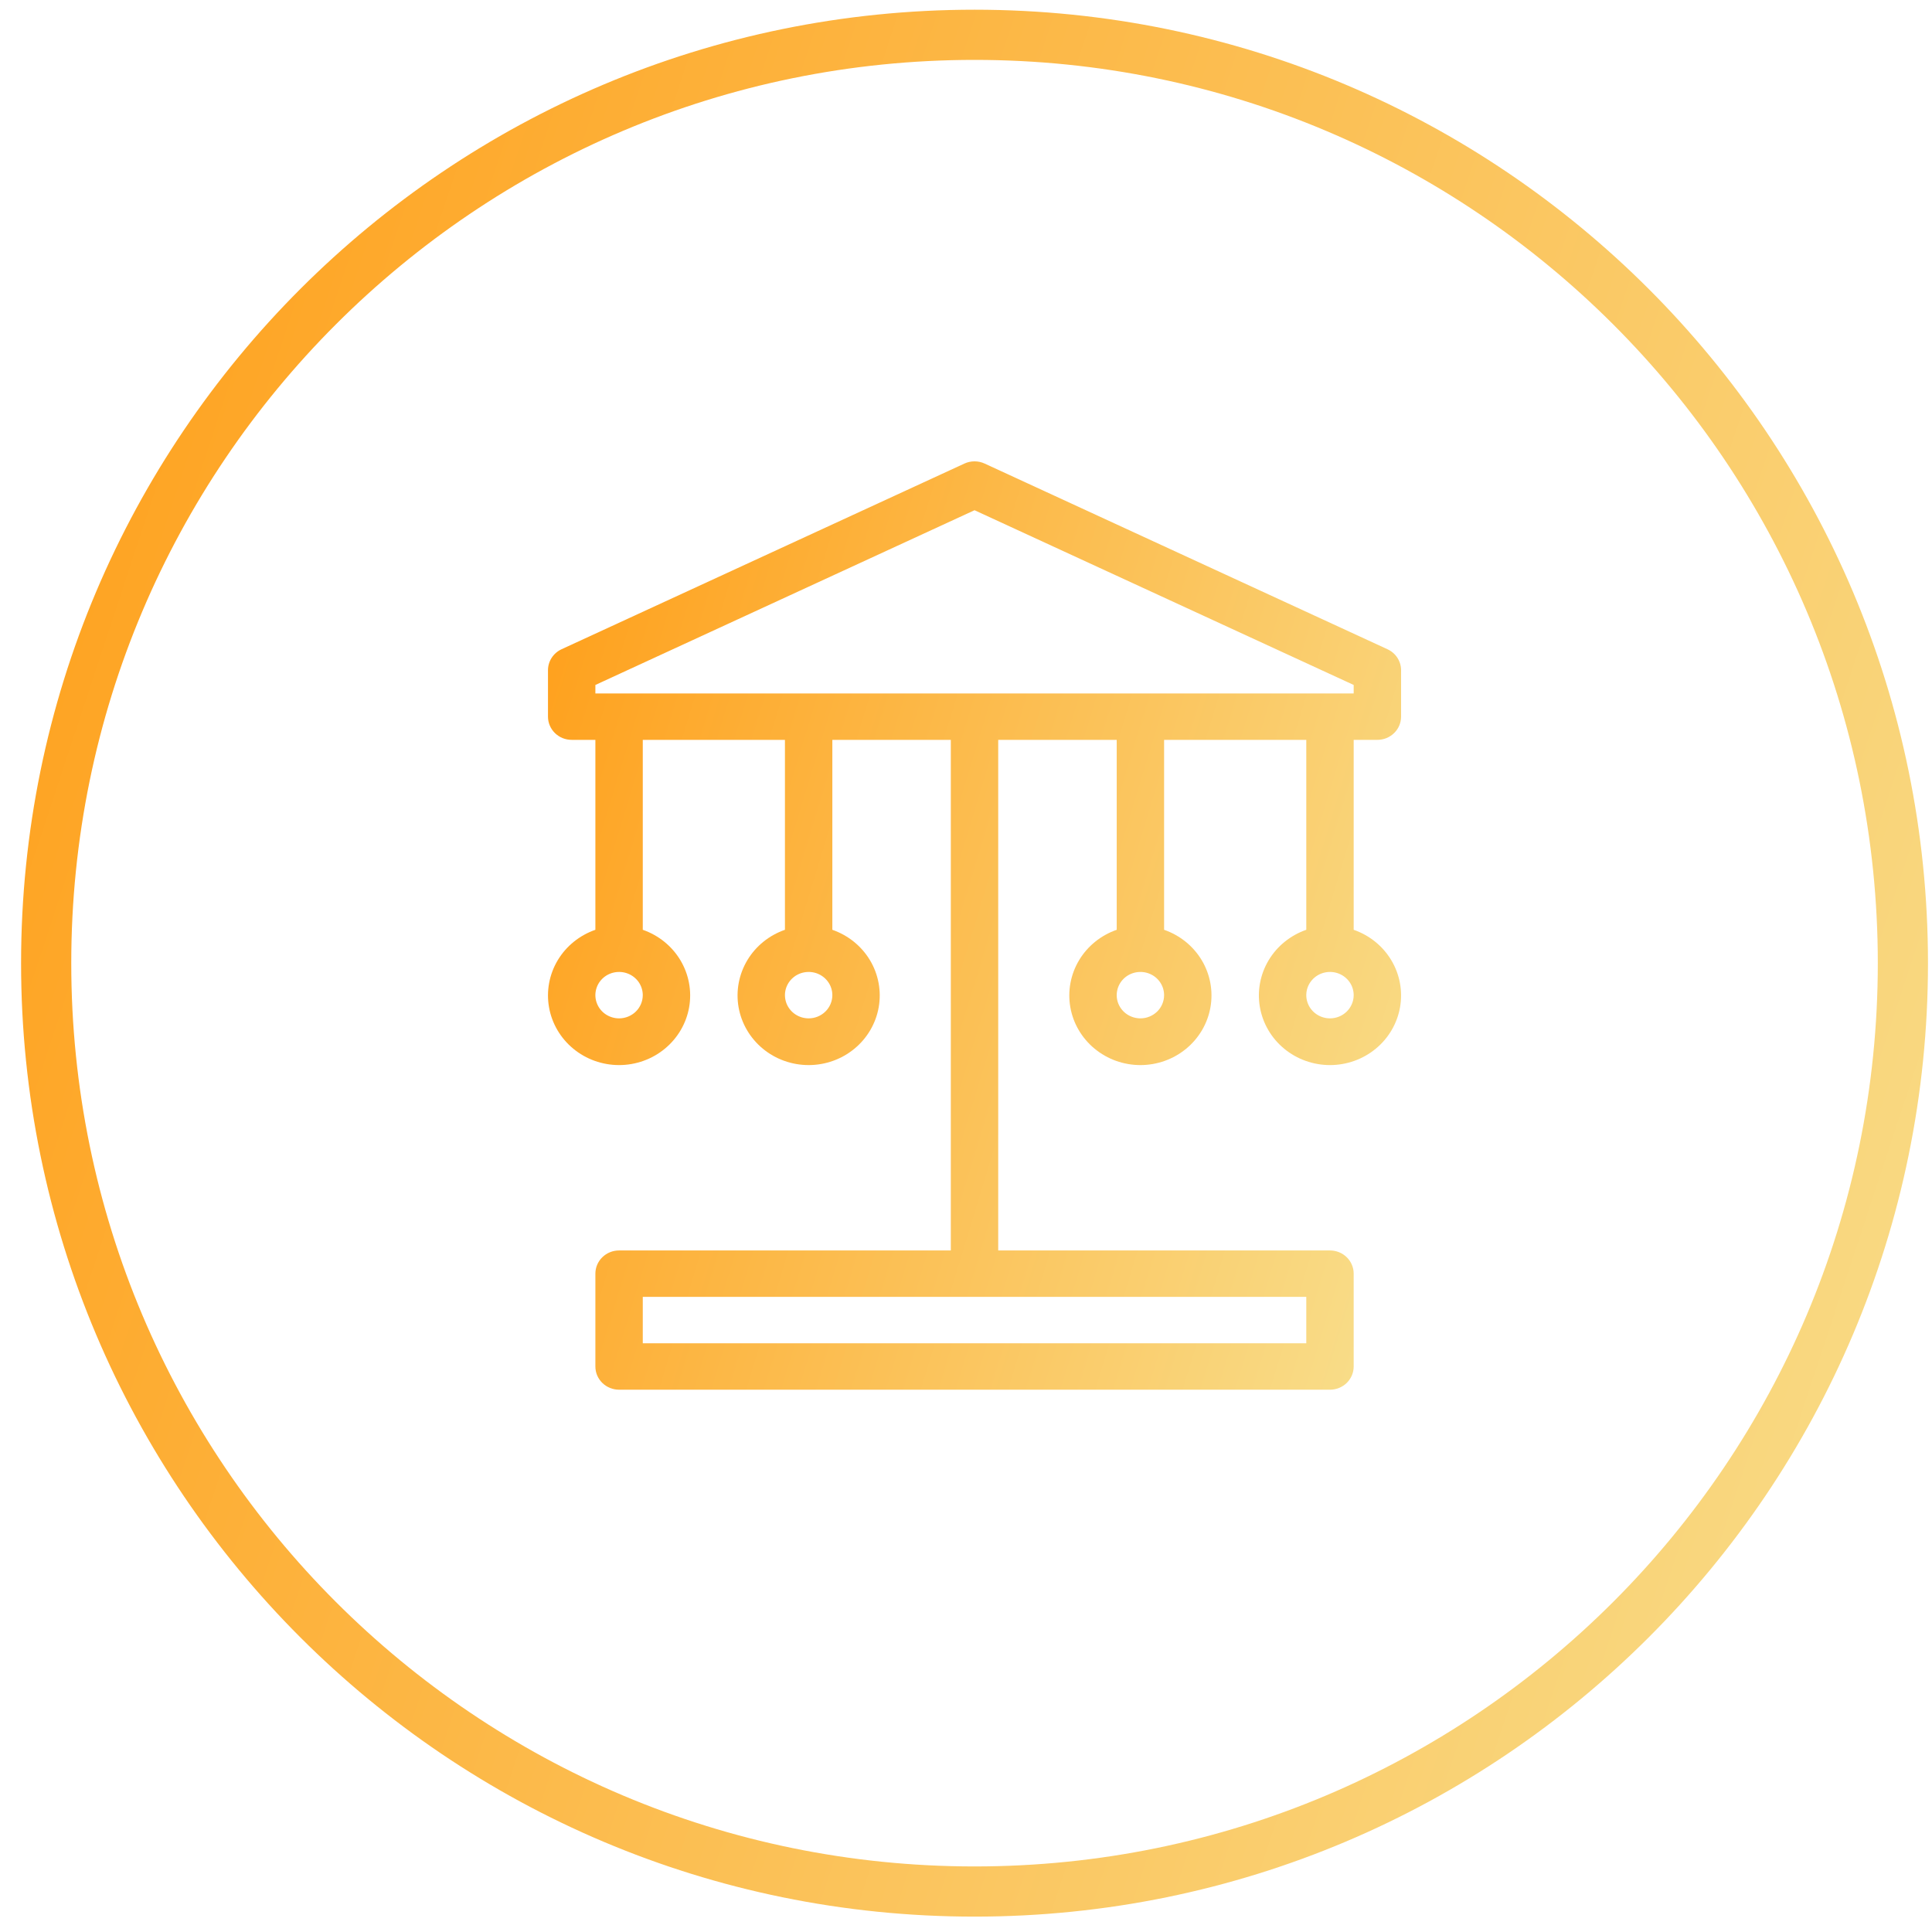
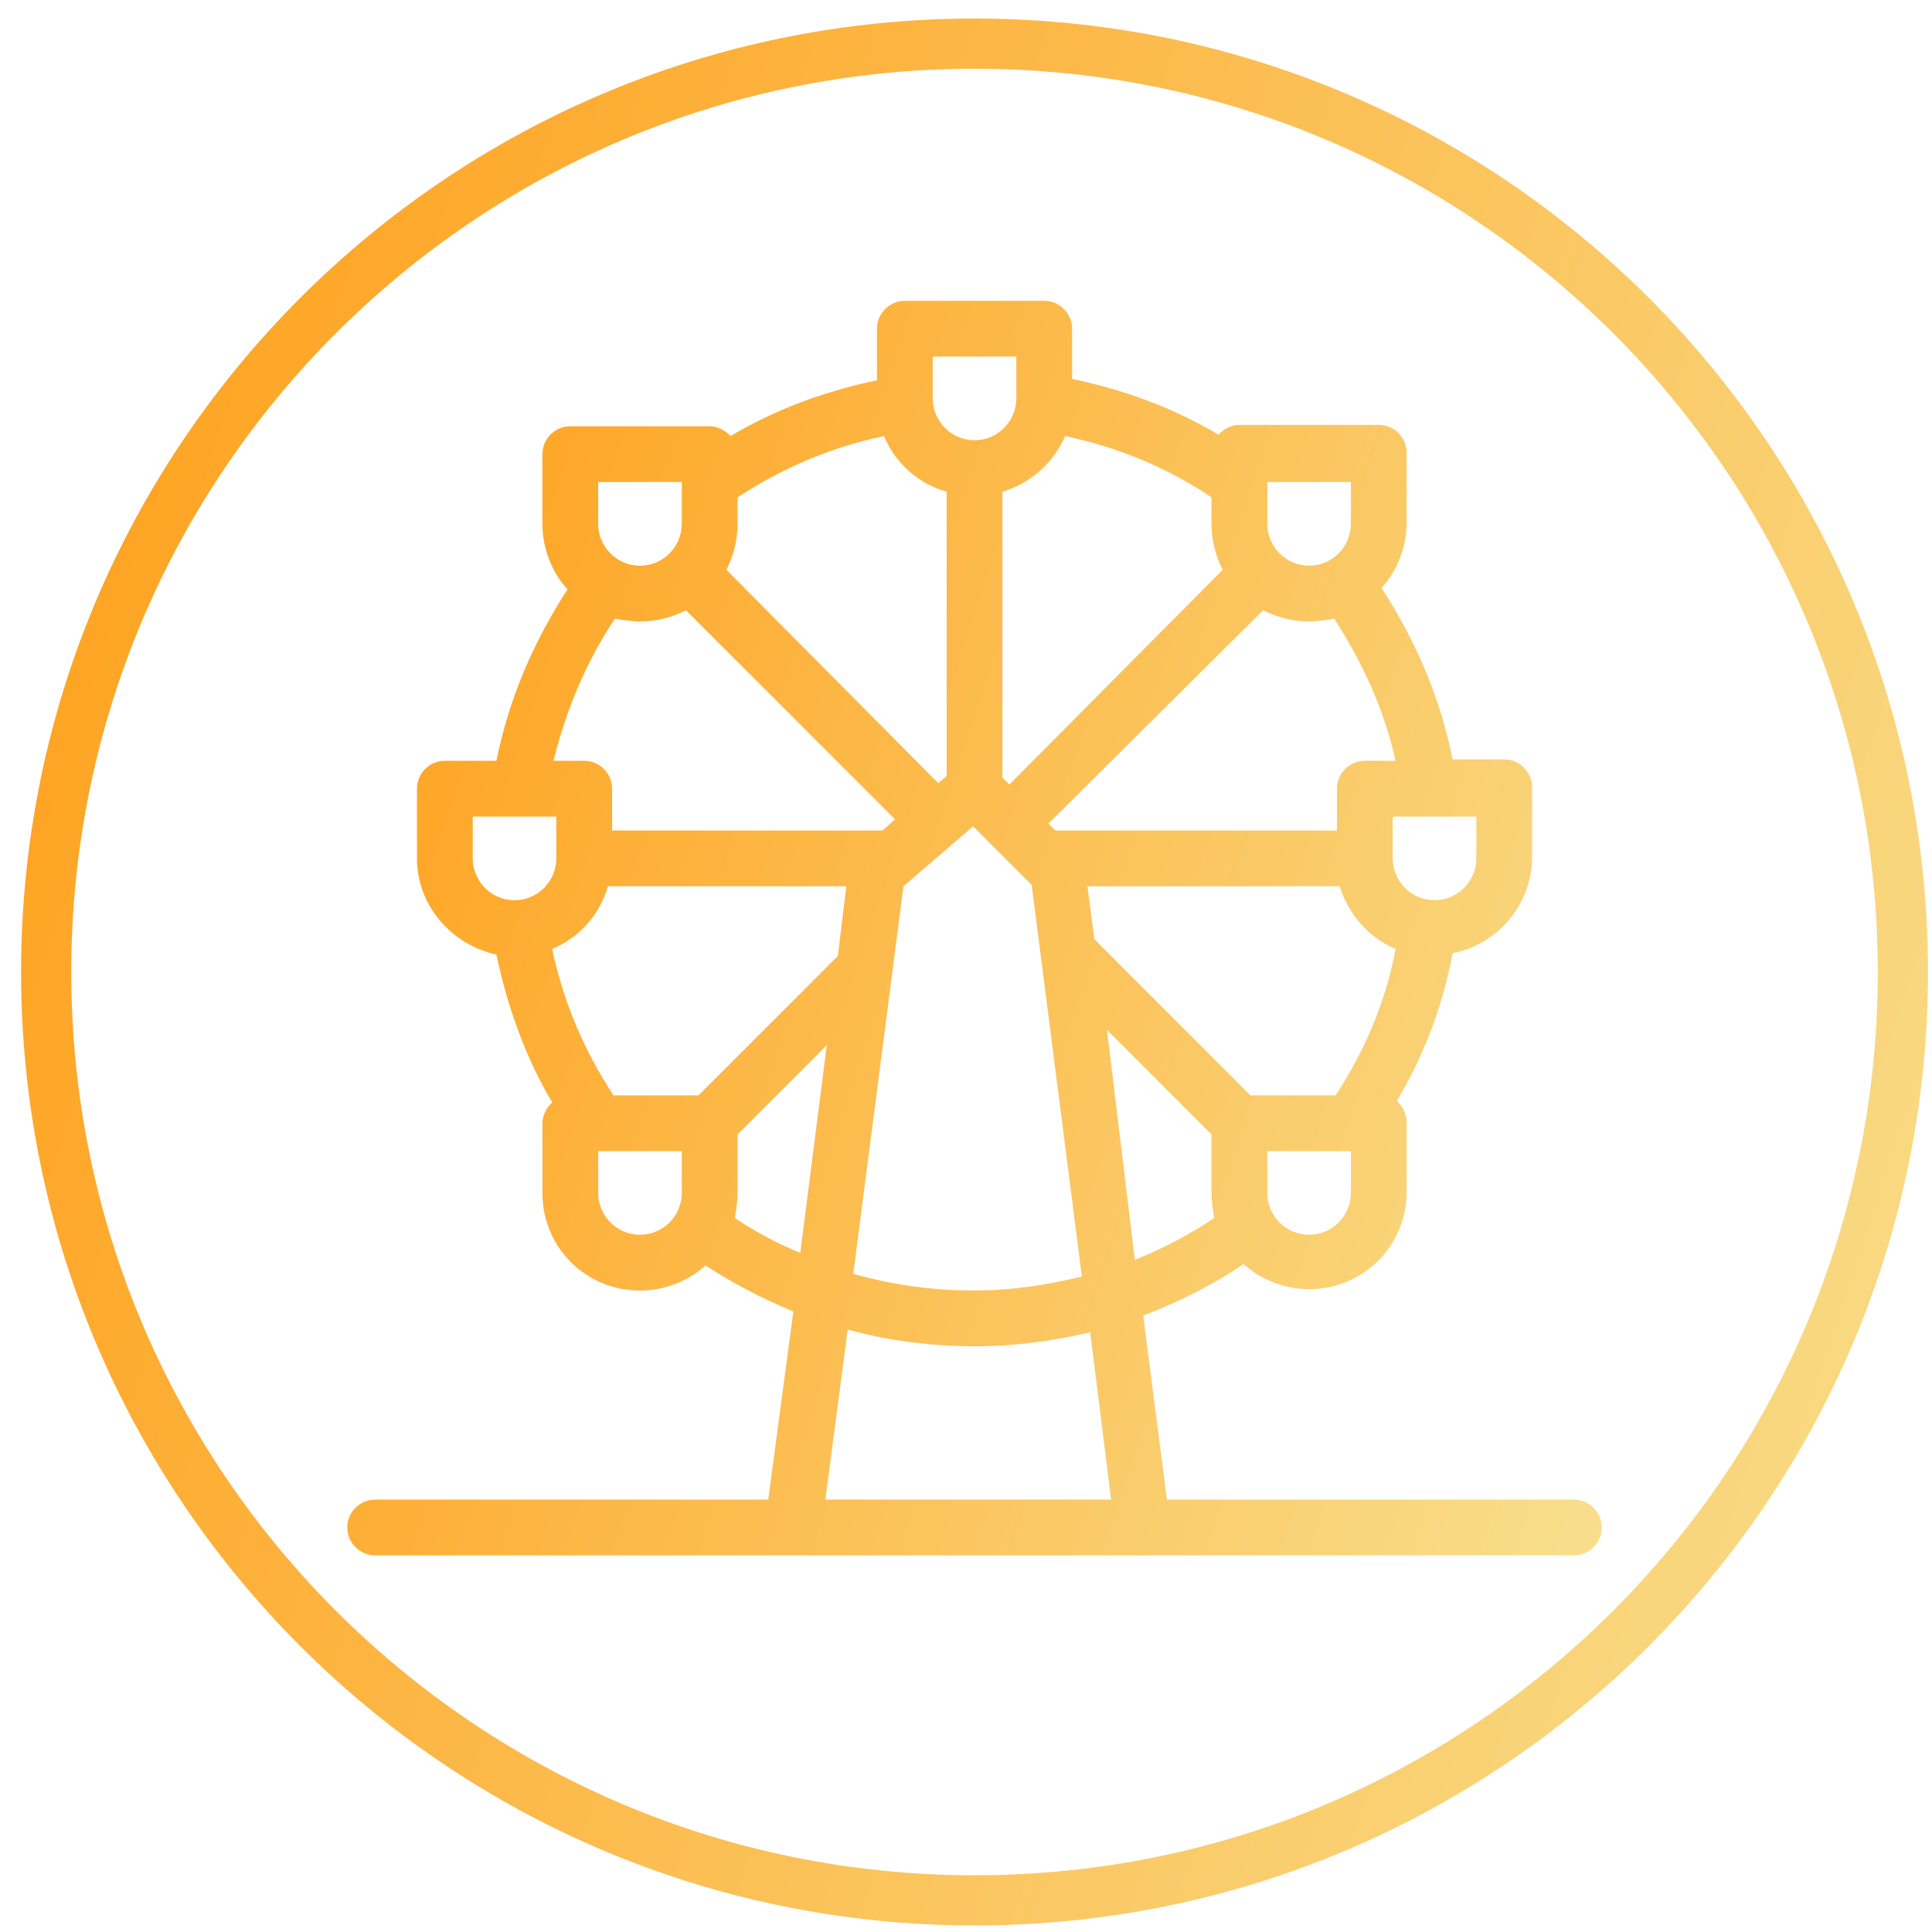
<svg xmlns="http://www.w3.org/2000/svg" width="77" height="77" viewBox="0 0 77 77" fill="none">
-   <circle cx="38.84" cy="38.387" r="37" stroke="url(#paint0_linear)" stroke-width="2" />
-   <path d="M54.895 29.487C55.019 29.487 55.142 29.463 55.257 29.417C55.371 29.37 55.476 29.302 55.563 29.216C55.651 29.13 55.721 29.028 55.768 28.916C55.816 28.804 55.84 28.683 55.84 28.562V26.712C55.84 26.536 55.789 26.364 55.693 26.216C55.597 26.068 55.46 25.95 55.297 25.875L39.242 18.475C39.116 18.417 38.979 18.387 38.84 18.387C38.701 18.387 38.563 18.417 38.438 18.475L22.382 25.875C22.22 25.95 22.083 26.068 21.987 26.216C21.891 26.364 21.84 26.536 21.84 26.712V28.562C21.84 28.683 21.864 28.804 21.912 28.916C21.959 29.028 22.029 29.13 22.116 29.216C22.204 29.302 22.308 29.37 22.423 29.417C22.537 29.463 22.66 29.487 22.784 29.487H23.729V37.057C23.099 37.276 22.567 37.705 22.229 38.269C21.891 38.834 21.768 39.498 21.881 40.143C21.994 40.788 22.336 41.373 22.847 41.795C23.358 42.217 24.005 42.449 24.673 42.449C25.342 42.449 25.988 42.217 26.499 41.795C27.01 41.373 27.353 40.788 27.466 40.143C27.579 39.498 27.455 38.834 27.117 38.269C26.779 37.705 26.248 37.276 25.618 37.057V29.487H31.284V37.057C30.654 37.276 30.123 37.705 29.785 38.269C29.447 38.834 29.323 39.498 29.436 40.143C29.549 40.788 29.892 41.373 30.402 41.795C30.913 42.217 31.56 42.449 32.229 42.449C32.897 42.449 33.544 42.217 34.055 41.795C34.566 41.373 34.908 40.788 35.021 40.143C35.134 39.498 35.011 38.834 34.673 38.269C34.334 37.705 33.803 37.276 33.173 37.057V29.487H37.895V49.837H24.673C24.549 49.837 24.426 49.861 24.312 49.907C24.197 49.953 24.093 50.022 24.005 50.108C23.918 50.193 23.848 50.295 23.8 50.408C23.753 50.52 23.729 50.64 23.729 50.762V54.462C23.729 54.583 23.753 54.703 23.8 54.816C23.848 54.928 23.918 55.03 24.005 55.116C24.093 55.202 24.197 55.27 24.312 55.316C24.426 55.363 24.549 55.387 24.673 55.387H53.007C53.131 55.387 53.253 55.363 53.368 55.316C53.483 55.27 53.587 55.202 53.675 55.116C53.762 55.03 53.832 54.928 53.879 54.816C53.927 54.703 53.951 54.583 53.951 54.462V50.762C53.951 50.64 53.927 50.52 53.879 50.408C53.832 50.295 53.762 50.193 53.675 50.108C53.587 50.022 53.483 49.953 53.368 49.907C53.253 49.861 53.131 49.837 53.007 49.837H39.784V29.487H44.507V37.057C43.876 37.276 43.345 37.705 43.007 38.269C42.669 38.834 42.545 39.498 42.658 40.143C42.771 40.788 43.114 41.373 43.625 41.795C44.136 42.217 44.783 42.449 45.451 42.449C46.119 42.449 46.766 42.217 47.277 41.795C47.788 41.373 48.13 40.788 48.243 40.143C48.356 39.498 48.233 38.834 47.895 38.269C47.557 37.705 47.026 37.276 46.395 37.057V29.487H52.062V37.057C51.432 37.276 50.901 37.705 50.563 38.269C50.224 38.834 50.101 39.498 50.214 40.143C50.327 40.788 50.669 41.373 51.18 41.795C51.691 42.217 52.338 42.449 53.007 42.449C53.675 42.449 54.322 42.217 54.833 41.795C55.344 41.373 55.686 40.788 55.799 40.143C55.912 39.498 55.789 38.834 55.45 38.269C55.112 37.705 54.581 37.276 53.951 37.057V29.487H54.895ZM24.673 40.587C24.486 40.587 24.304 40.532 24.148 40.431C23.993 40.329 23.872 40.185 23.801 40.016C23.729 39.847 23.71 39.661 23.747 39.481C23.783 39.302 23.873 39.137 24.005 39.008C24.137 38.878 24.306 38.79 24.489 38.755C24.672 38.719 24.862 38.737 25.035 38.807C25.207 38.877 25.355 38.996 25.459 39.148C25.562 39.3 25.618 39.479 25.618 39.662C25.617 39.907 25.518 40.142 25.341 40.316C25.164 40.489 24.924 40.587 24.673 40.587V40.587ZM32.229 40.587C32.042 40.587 31.859 40.532 31.704 40.431C31.549 40.329 31.428 40.185 31.356 40.016C31.285 39.847 31.266 39.661 31.302 39.481C31.339 39.302 31.429 39.137 31.561 39.008C31.693 38.878 31.861 38.79 32.044 38.755C32.228 38.719 32.418 38.737 32.59 38.807C32.763 38.877 32.91 38.996 33.014 39.148C33.118 39.3 33.173 39.479 33.173 39.662C33.173 39.907 33.073 40.142 32.896 40.316C32.719 40.489 32.479 40.587 32.229 40.587V40.587ZM52.062 53.537H25.618V51.687H52.062V53.537ZM45.451 40.587C45.264 40.587 45.082 40.532 44.926 40.431C44.771 40.329 44.65 40.185 44.578 40.016C44.507 39.847 44.488 39.661 44.525 39.481C44.561 39.302 44.651 39.137 44.783 39.008C44.915 38.878 45.084 38.79 45.267 38.755C45.45 38.719 45.64 38.737 45.812 38.807C45.985 38.877 46.133 38.996 46.236 39.148C46.34 39.3 46.395 39.479 46.395 39.662C46.395 39.907 46.296 40.142 46.119 40.316C45.941 40.489 45.701 40.587 45.451 40.587V40.587ZM53.007 40.587C52.82 40.587 52.637 40.532 52.482 40.431C52.327 40.329 52.205 40.185 52.134 40.016C52.062 39.847 52.044 39.661 52.08 39.481C52.117 39.302 52.207 39.137 52.339 39.008C52.471 38.878 52.639 38.79 52.822 38.755C53.005 38.719 53.195 38.737 53.368 38.807C53.541 38.877 53.688 38.996 53.792 39.148C53.896 39.3 53.951 39.479 53.951 39.662C53.951 39.907 53.851 40.142 53.674 40.316C53.497 40.489 53.257 40.587 53.007 40.587V40.587ZM23.729 27.299L38.84 20.335L53.951 27.299V27.637H23.729V27.299Z" fill="url(#paint1_linear)" />
+   <circle cx="38.84" cy="38.739" r="37" stroke="url(#paint0_linear)" stroke-width="2" />
+   <path d="M62.729 59.767H46.507L45.562 52.434C47.007 51.878 48.34 51.211 49.562 50.378C50.229 50.989 51.173 51.378 52.173 51.378C54.34 51.378 56.062 49.656 56.062 47.489V44.711C56.062 44.378 55.895 44.1 55.673 43.878C56.729 42.1 57.507 40.1 57.895 37.989C59.673 37.656 61.062 36.045 61.062 34.156V31.378C61.062 30.767 60.562 30.267 59.951 30.267H57.895C57.395 27.767 56.395 25.489 55.062 23.433C55.673 22.767 56.062 21.822 56.062 20.822V18.045C56.062 17.433 55.562 16.933 54.951 16.933H49.395C49.062 16.933 48.784 17.1 48.562 17.322C46.784 16.267 44.84 15.545 42.729 15.1V13.1C42.729 12.489 42.229 11.989 41.618 11.989H36.062C35.451 11.989 34.951 12.489 34.951 13.1V15.156C32.84 15.6 30.895 16.322 29.118 17.378C28.895 17.156 28.618 16.989 28.284 16.989H22.729C22.118 16.989 21.618 17.489 21.618 18.1V20.878C21.618 21.878 22.006 22.822 22.618 23.489C21.284 25.545 20.284 27.822 19.784 30.322H17.729C17.118 30.322 16.618 30.822 16.618 31.433V34.211C16.618 36.1 18.006 37.656 19.784 38.045C20.229 40.156 20.951 42.156 22.006 43.934C21.784 44.156 21.618 44.434 21.618 44.767V47.545C21.618 49.711 23.34 51.434 25.506 51.434C26.506 51.434 27.451 51.045 28.118 50.434C29.229 51.156 30.395 51.767 31.618 52.267L30.618 59.767H14.951C14.34 59.767 13.84 60.267 13.84 60.878C13.84 61.489 14.34 61.989 14.951 61.989H62.729C63.34 61.989 63.84 61.489 63.84 60.878C63.84 60.267 63.34 59.767 62.729 59.767ZM53.84 47.545C53.84 48.434 53.118 49.211 52.173 49.211C51.229 49.211 50.507 48.434 50.507 47.545V45.878H53.84V47.545ZM53.229 43.656H49.84L43.618 37.434L43.34 35.322H53.395C53.729 36.434 54.562 37.378 55.618 37.822C55.229 39.934 54.395 41.878 53.229 43.656ZM58.84 32.545V34.211C58.84 35.1 58.118 35.878 57.173 35.878C56.229 35.878 55.507 35.1 55.507 34.211V32.545H58.84ZM50.507 19.211H53.84V20.878C53.84 21.767 53.118 22.545 52.173 22.545C51.229 22.545 50.507 21.767 50.507 20.878V19.211ZM50.34 24.322C50.895 24.6 51.507 24.767 52.173 24.767C52.507 24.767 52.84 24.711 53.173 24.656C54.284 26.378 55.173 28.267 55.618 30.322H54.395C53.784 30.322 53.284 30.822 53.284 31.433V33.1H42.062L41.784 32.822L50.34 24.322ZM43.118 50.878C41.729 51.211 40.34 51.434 38.84 51.434C37.173 51.434 35.562 51.211 34.007 50.767L36.007 35.322L38.784 32.934L41.118 35.267L43.118 50.878ZM42.451 17.378C44.562 17.822 46.562 18.656 48.284 19.822V20.878C48.284 21.545 48.451 22.156 48.729 22.711L40.229 31.267L39.951 30.989V19.6C41.062 19.267 42.007 18.433 42.451 17.378ZM37.173 14.211H40.507V15.878C40.507 16.767 39.784 17.545 38.84 17.545C37.895 17.545 37.173 16.767 37.173 15.878V14.211ZM29.395 20.878V19.822C31.173 18.656 33.118 17.822 35.229 17.378C35.673 18.433 36.562 19.267 37.729 19.6V30.933L37.395 31.211L28.951 22.711C29.229 22.156 29.395 21.545 29.395 20.878ZM23.84 19.211H27.173V20.878C27.173 21.767 26.451 22.545 25.506 22.545C24.562 22.545 23.84 21.767 23.84 20.878V19.211ZM24.506 24.656C24.84 24.711 25.173 24.767 25.506 24.767C26.173 24.767 26.784 24.6 27.34 24.322L35.673 32.656L35.173 33.1H24.395V31.433C24.395 30.822 23.895 30.322 23.284 30.322H22.062C22.562 28.267 23.395 26.322 24.506 24.656ZM20.506 35.878C19.562 35.878 18.84 35.1 18.84 34.211V32.545H22.173V34.211C22.173 35.1 21.451 35.878 20.506 35.878ZM27.173 47.545C27.173 48.434 26.451 49.211 25.506 49.211C24.562 49.211 23.84 48.434 23.84 47.545V45.878H27.173V47.545ZM27.84 43.656H24.451C23.284 41.878 22.451 39.934 22.006 37.822C23.062 37.378 23.895 36.489 24.229 35.322H33.729L33.395 38.1L27.84 43.656ZM29.284 48.545C29.34 48.211 29.395 47.878 29.395 47.545V45.211L32.951 41.656L31.895 49.934C30.951 49.545 30.118 49.1 29.284 48.545ZM32.895 59.767L33.784 52.989C35.395 53.434 37.118 53.656 38.895 53.656C40.451 53.656 42.007 53.434 43.451 53.1L44.284 59.767H32.895ZM44.118 41.045L48.284 45.211V47.545C48.284 47.878 48.34 48.211 48.395 48.545C47.395 49.211 46.34 49.767 45.229 50.211L44.118 41.045Z" fill="url(#paint1_linear)" />
  <defs>
-     <linearGradient id="paint0_linear" x1="0.84" y1="0.387" x2="92.003" y2="30.53" gradientUnits="userSpaceOnUse">
+     <linearGradient id="paint0_linear" x1="0.84" y1="0.739" x2="92.003" y2="30.883" gradientUnits="userSpaceOnUse">
      <stop stop-color="#FF9E18" />
      <stop offset="1" stop-color="#F8DF8D" />
    </linearGradient>
-     <linearGradient id="paint1_linear" x1="21.84" y1="18.387" x2="63.258" y2="30.972" gradientUnits="userSpaceOnUse">
+     <linearGradient id="paint1_linear" x1="13.84" y1="11.989" x2="73.815" y2="31.82" gradientUnits="userSpaceOnUse">
      <stop stop-color="#FF9E18" />
      <stop offset="1" stop-color="#F8DF8D" />
    </linearGradient>
  </defs>
</svg>
